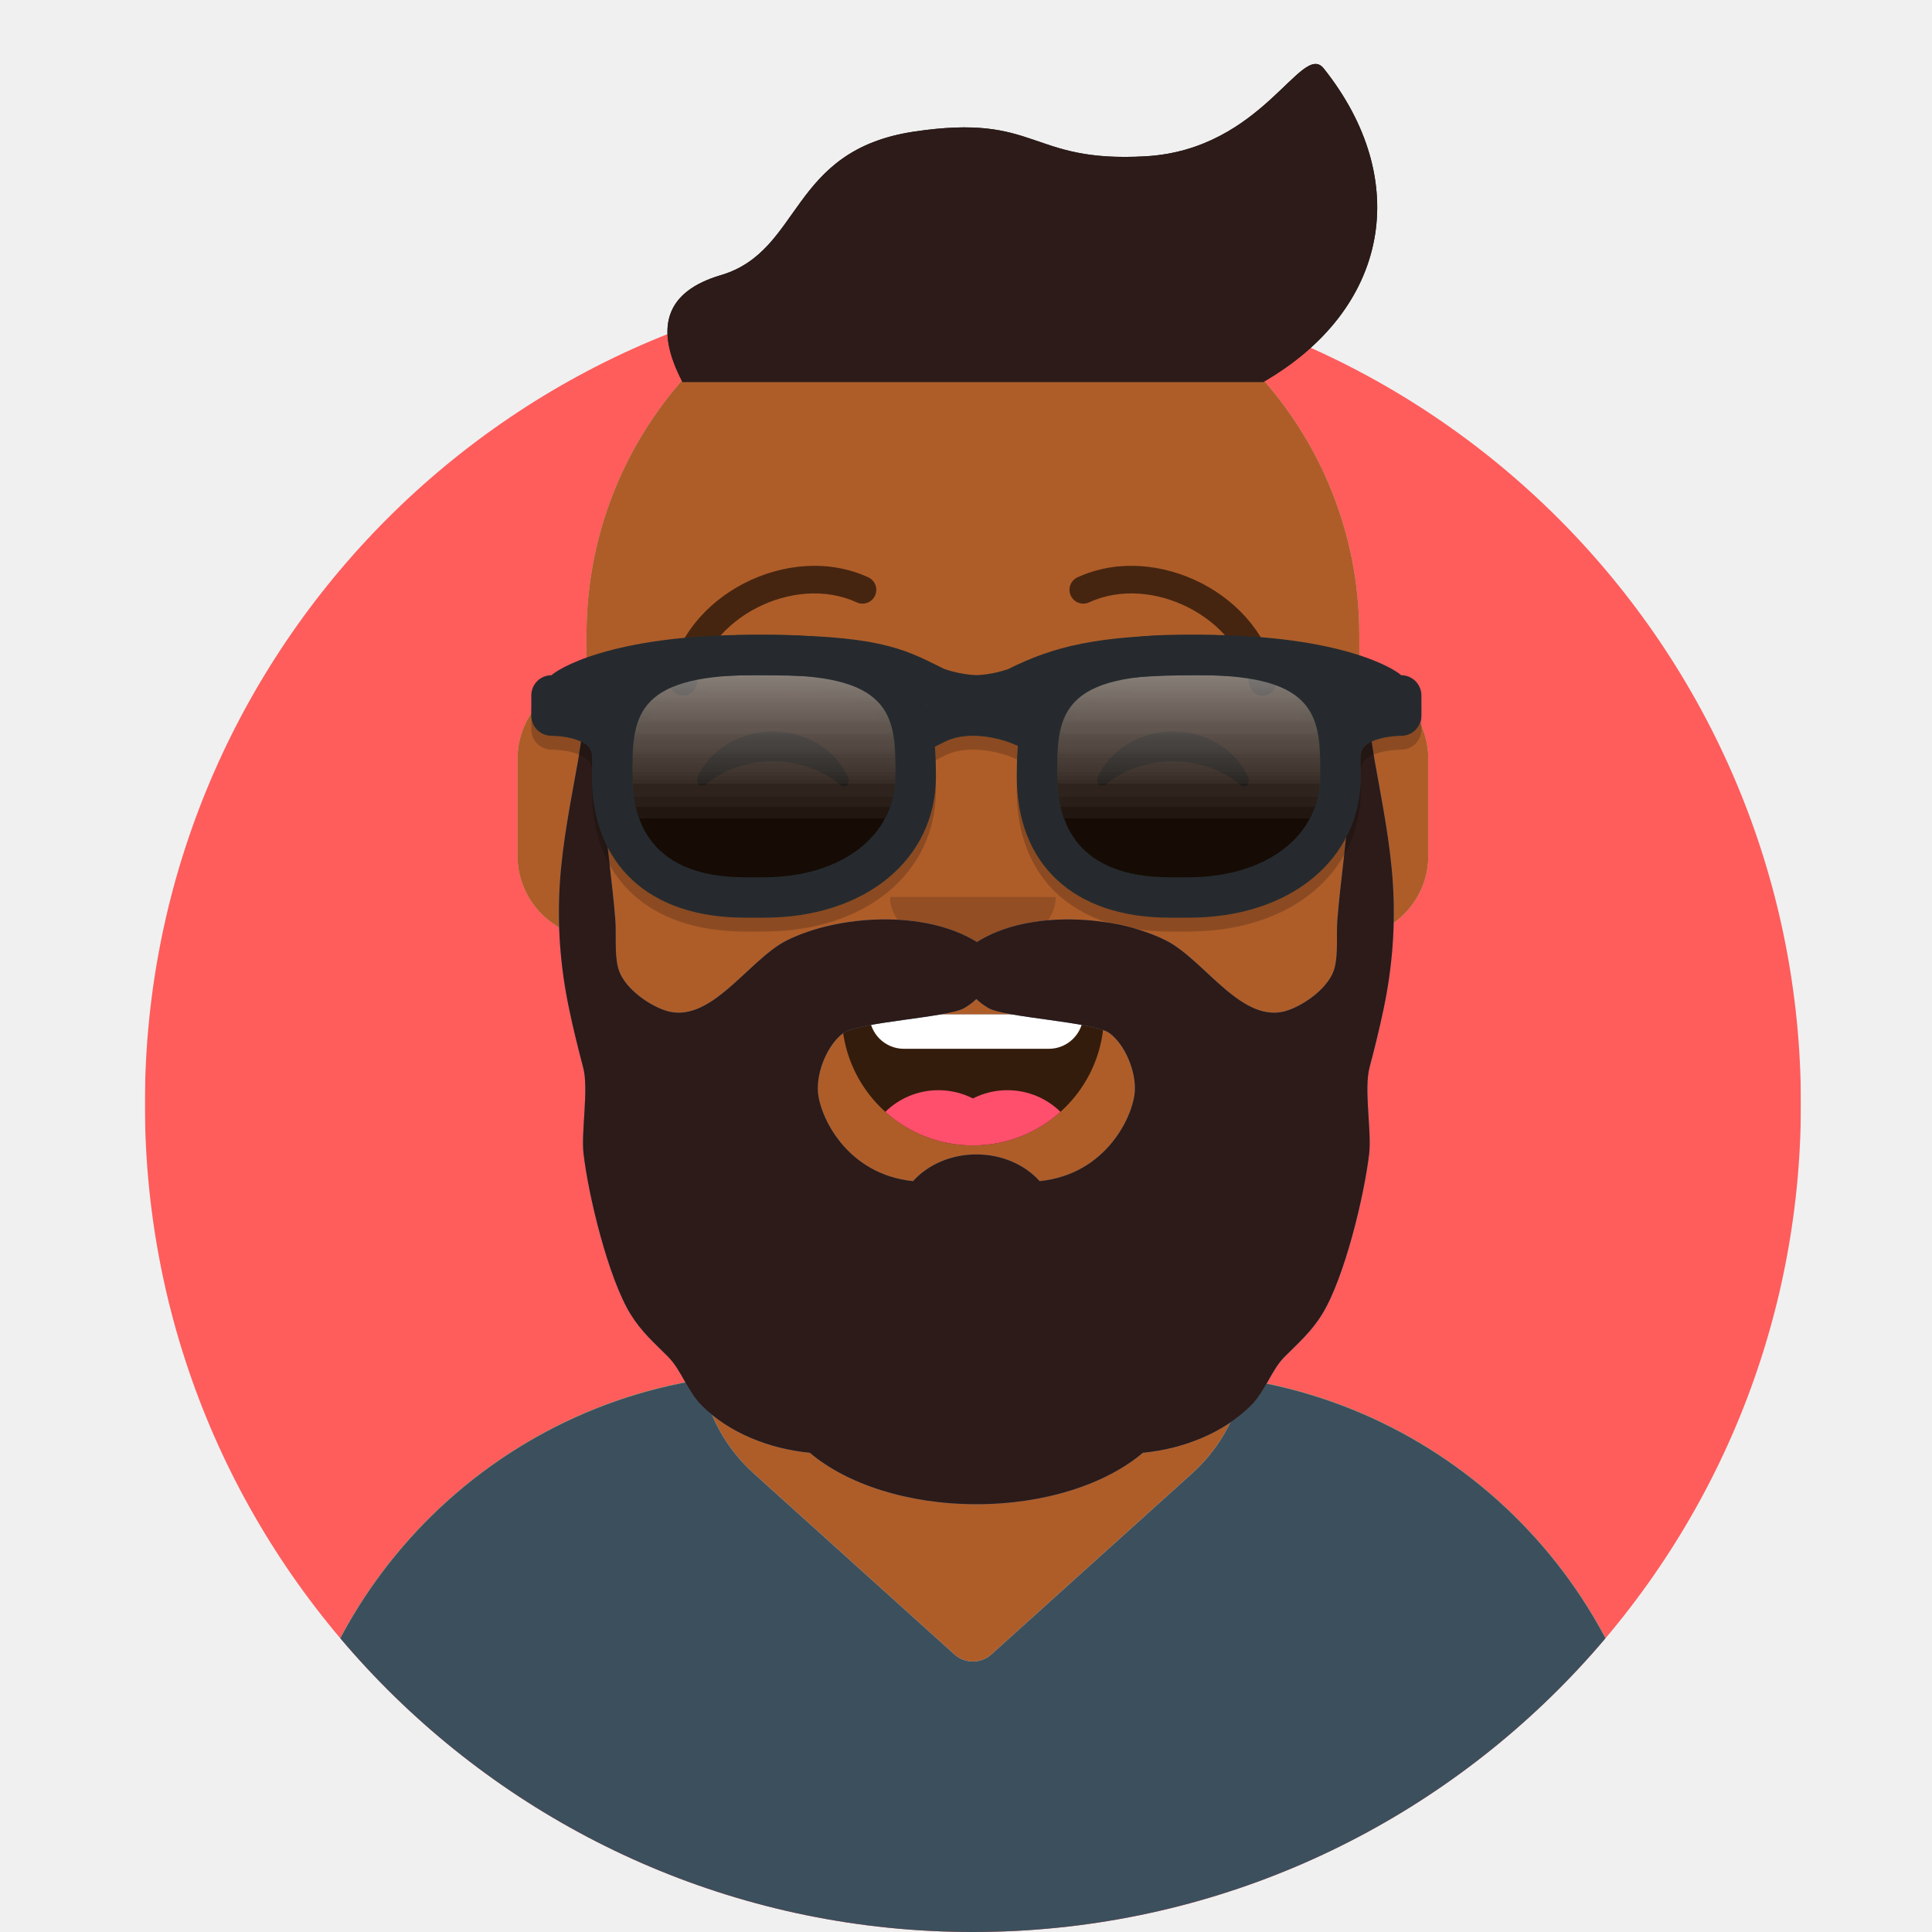
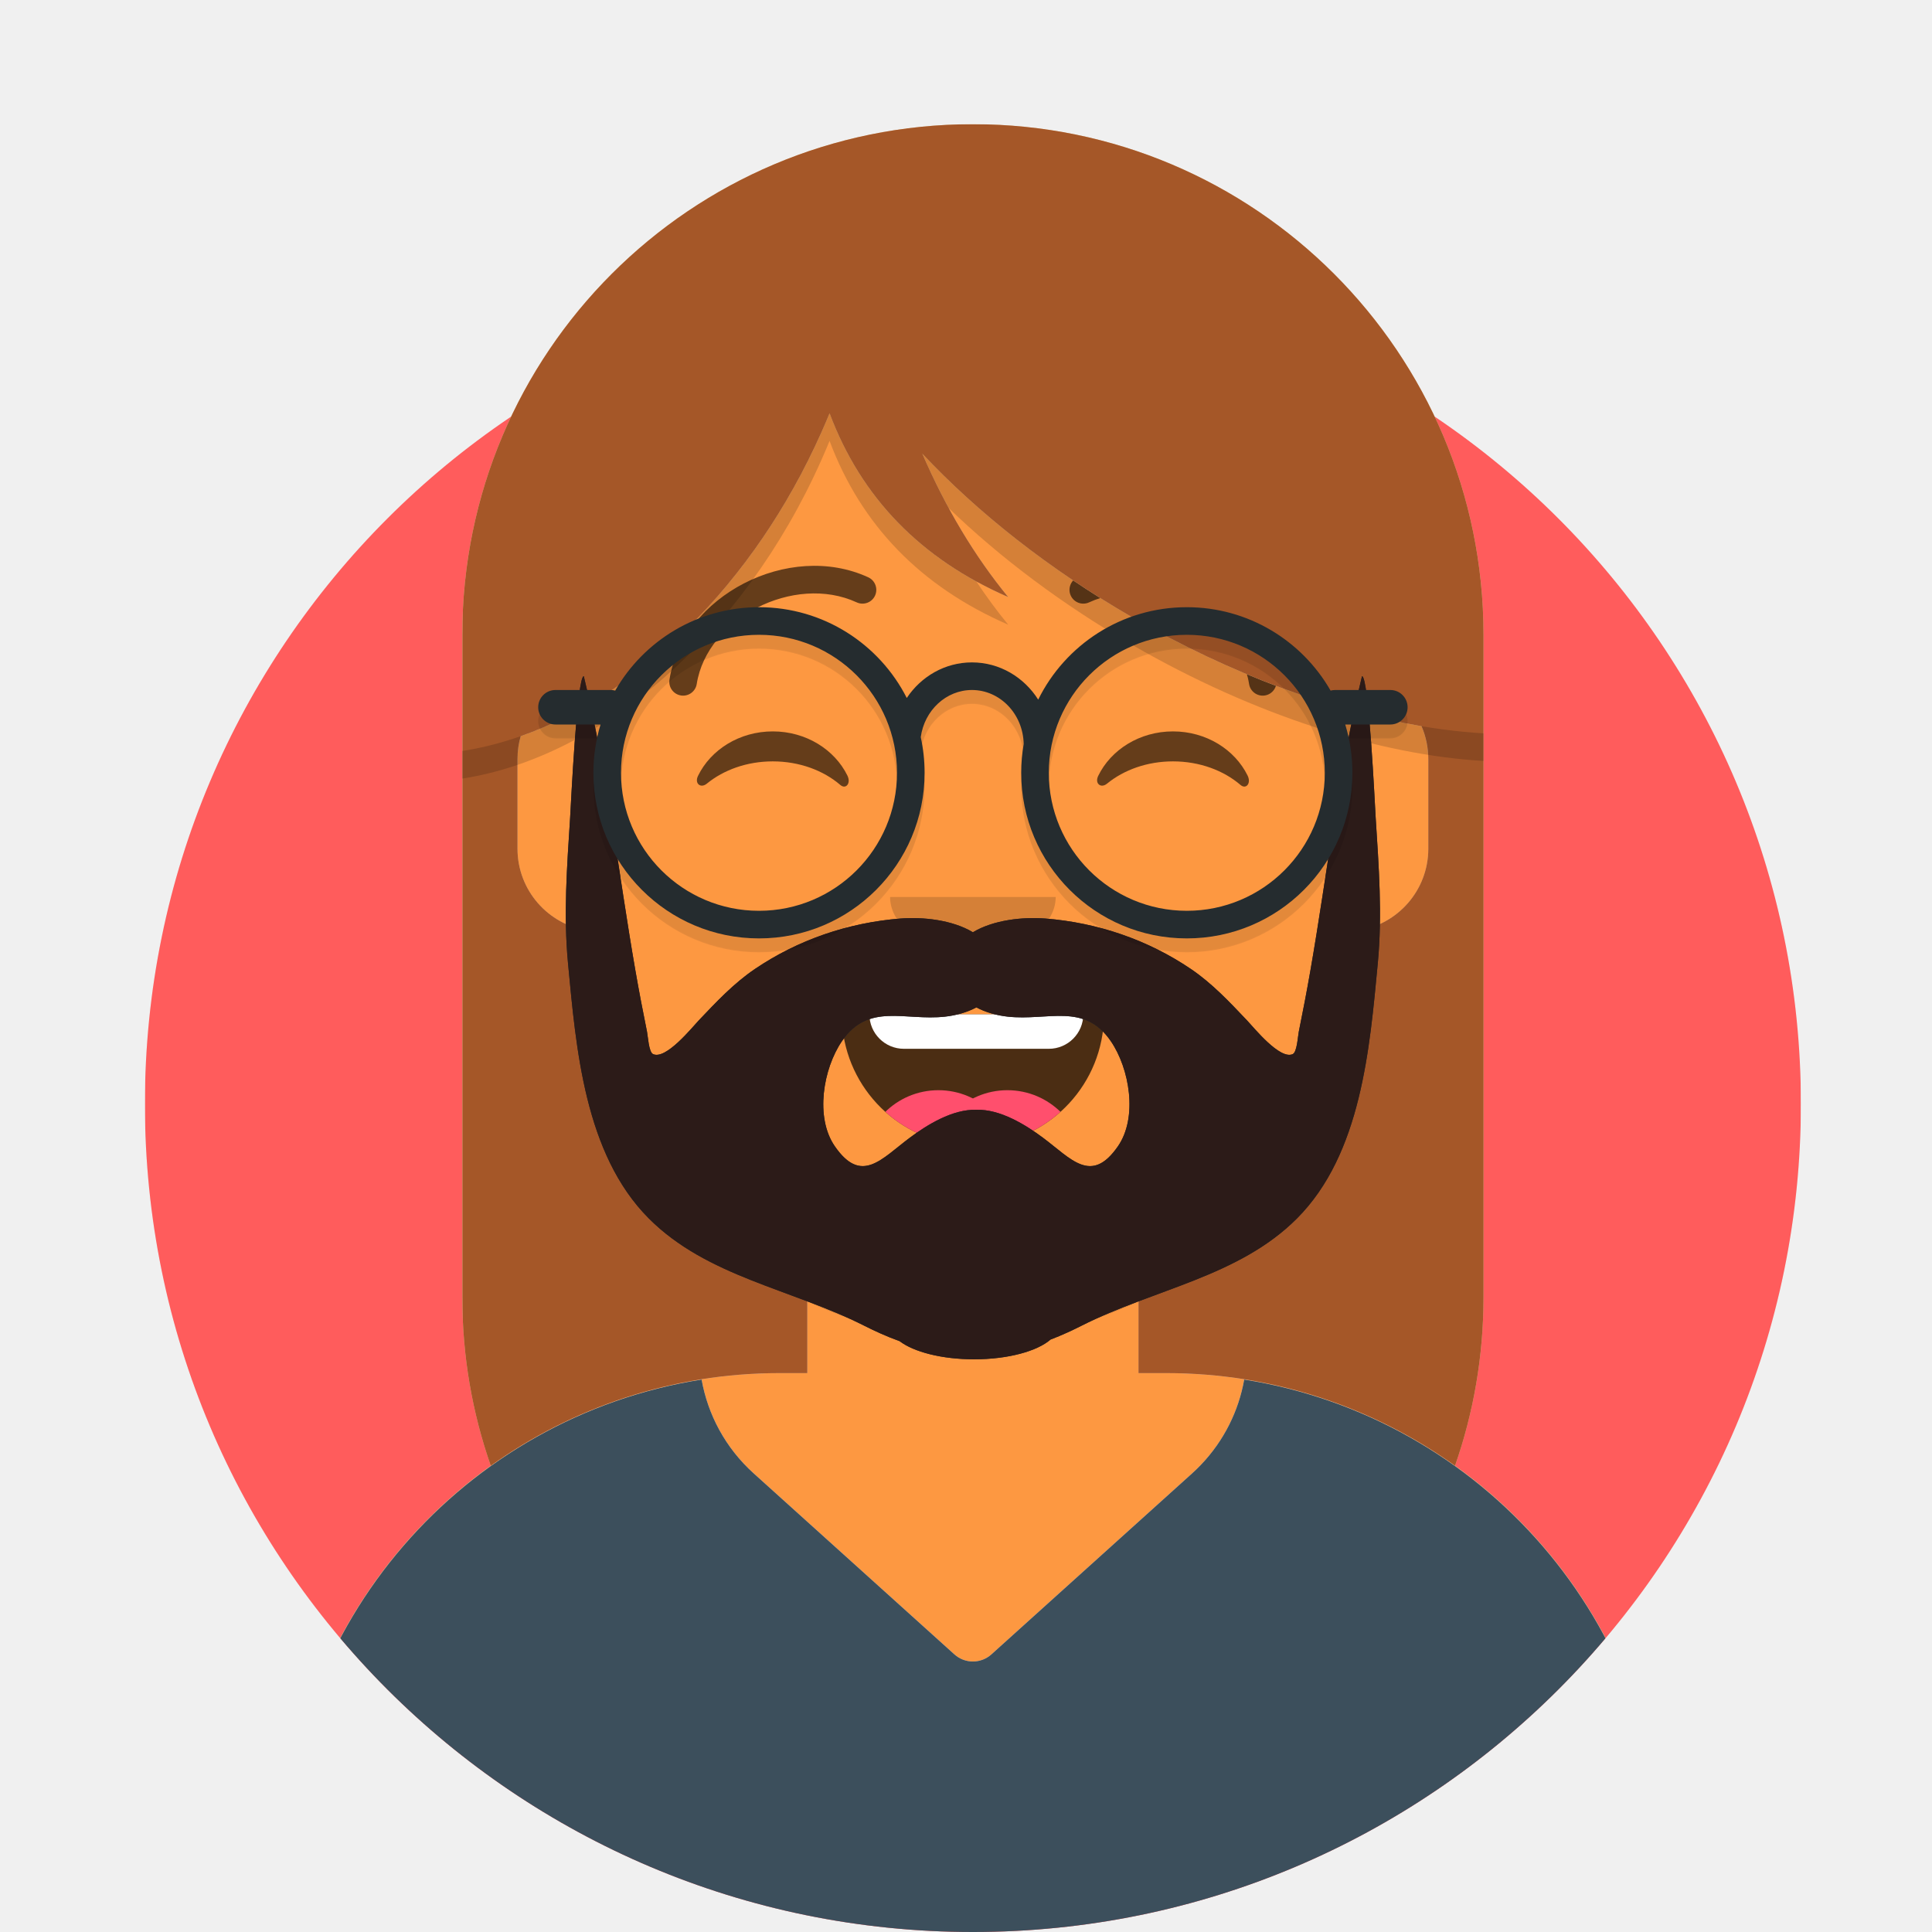
<svg xmlns="http://www.w3.org/2000/svg" xmlns:xlink="http://www.w3.org/1999/xlink" width="280px" height="280px" viewBox="-6 0 274 280" version="1.1">
-   <g id="x45" stroke="none" stroke-width="1" fill="none" fill-rule="evenodd">
+   <g id="x41" stroke="none" stroke-width="1" fill="none" fill-rule="evenodd">
    <defs>
-       <circle id="x26" cx="120" cy="120" r="120" />
-       <path id="x30" d="M12,160 C12,226.274 65.726,280 132,280 C198.274,280 252,226.274 252,160 L264,160 L264,-1.42108547e-14 L-3.19744231e-14,-1.42108547e-14 L-3.19744231e-14,160 L12,160 Z" />
+       <circle id="x24" cx="120" cy="120" r="120" />
+       <path id="x19" d="M12,160 C12,226.274 65.726,280 132,280 C198.274,280 252,226.274 252,160 L264,160 L264,-1.42108547e-14 L-3.19744231e-14,-1.42108547e-14 L-3.19744231e-14,160 L12,160 Z" />
      <path id="x22" d="M124,144.611 L124,163 L128,163 L128,163 C167.765,163 200,195.235 200,235 L200,244 L0,244 L0,235 C-4.86974701e-15,195.235 32.235,163 72,163 L72,163 L76,163 L76,144.611 C58.763,136.422 46.372,119.687 44.305,99.881 C38.48,99.058 34,94.052 34,88 L34,74 C34,68.054 38.325,63.118 44,62.166 L44,56 L44,56 C44,25.072 69.072,5.68137151e-15 100,0 L100,0 L100,0 C130.928,-5.68137151e-15 156,25.072 156,56 L156,62.166 C161.675,63.118 166,68.054 166,74 L166,88 C166,94.052 161.52,99.058 155.695,99.881 C153.628,119.687 141.237,136.422 124,144.611 Z" />
    </defs>
-     <g id="x43" transform="translate(-825,-1100)">
+     <g id="x39" transform="translate(-825,-1100)">
      <g transform="translate(825,1100)">
-         <g id="x39" stroke-width="1" fill-rule="evenodd" transform="translate(12,40)">
-           <mask id="x27" fill="#FFFFFF">
-             <use xlink:href="#x26" />
+         <g id="x35" stroke-width="1" fill-rule="evenodd" transform="translate(12,40)">
+           <mask id="x17" fill="#FFFFFF">
+             <use xlink:href="#x24" />
          </mask>
-           <use id="x38" fill="#E6E6E6" xlink:href="#x26" />
-           <g id="x41" mask="url('#x27')" fill="#FF5C5C">
-             <rect id="x42" x="0" y="0" width="240" height="240" />
+           <use id="x34" fill="#E6E6E6" xlink:href="#x24" />
+           <g id="x37" mask="url('#x17')" fill="#FF5C5C">
+             <rect id="x38" x="0" y="0" width="240" height="240" />
          </g>
        </g>
-         <mask id="x21" fill="#FFFFFF">
-           <use xlink:href="#x30" />
+         <mask id="x25" fill="#FFFFFF">
+           <use xlink:href="#x19" />
        </mask>
-         <g id="x44" stroke-width="1" fill-rule="evenodd" mask="url('#x21')">
-           <g id="x40" transform="translate(32,36)">
-             <mask id="x20" fill="#FFFFFF">
+         <g id="x40" stroke-width="1" fill-rule="evenodd" mask="url('#x25')">
+           <g id="x36" transform="translate(32,36)">
+             <mask id="x16" fill="#FFFFFF">
              <use xlink:href="#x22" />
            </mask>
            <use fill="#D0C6AC" xlink:href="#x22" />
-             <g id="py-avataaars-skin-dark_brown" mask="url('#x20')" fill="#AE5D29">
-               <g transform="translate(0,0)" id="x17">
+             <g id="x12" mask="url('#x16')" fill="#FD9841">
+               <g transform="translate(0,0)" id="x13">
                <rect x="0" y="0" width="264" height="280" />
              </g>
            </g>
-             <path id="x37" d="M156,79 L156,102 C156,132.928 130.928,158 100,158 C69.072,158 44,132.928 44,102 L44,79 L44,94 C44,124.928 69.072,150 100,150 C130.928,150 156,124.928 156,94 L156,79 Z" fill-opacity="0.1" fill="#000000" mask="url('#x20')" />
+             <path id="x33" d="M156,79 L156,102 C156,132.928 130.928,158 100,158 C69.072,158 44,132.928 44,102 L44,79 L44,94 C44,124.928 69.072,150 100,150 C130.928,150 156,124.928 156,94 L156,79 Z" fill-opacity="0.1" fill="#000000" mask="url('#x16')" />
          </g>
-           <g id="x64" transform="translate(0,170)">
+           <g id="x58" transform="translate(0,170)">
            <defs>
-               <path id="x25" d="M171.32,29.936 C205.706,35.367 232,65.139 232,101.052 L232,110 L32,110 L32,101.052 C32,65.138 58.294,35.366 92.682,29.936 C93.584,35.005 96.116,39.824 100.236,43.539 L100.236,43.539 L129.321,69.768 C130.843,71.14 133.157,71.14 134.679,69.768 L134.679,69.768 L163.764,43.539 C164.189,43.155 164.601,42.756 164.998,42.343 C168.414,38.787 170.517,34.452 171.32,29.936 Z" />
+               <path id="x27" d="M171.32,29.936 C205.706,35.367 232,65.139 232,101.052 L232,110 L32,110 L32,101.052 C32,65.138 58.294,35.366 92.682,29.936 C93.584,35.005 96.116,39.824 100.236,43.539 L100.236,43.539 L129.321,69.768 C130.843,71.14 133.157,71.14 134.679,69.768 L134.679,69.768 L163.764,43.539 C164.189,43.155 164.601,42.756 164.998,42.343 C168.414,38.787 170.517,34.452 171.32,29.936 Z" />
            </defs>
-             <mask id="x33" fill="#FFFFFF">
-               <use xlink:href="#x25" />
+             <mask id="x30" fill="#FFFFFF">
+               <use xlink:href="#x27" />
            </mask>
-             <use id="x63" fill="#E6E6E6" fill-rule="evenodd" xlink:href="#x25" />
-             <g id="x65" mask="url('#x33')" fill-rule="evenodd" fill="#3C4F5C">
-               <rect id="x66" x="0" y="0" width="264" height="110" />
+             <use id="x57" fill="#E6E6E6" fill-rule="evenodd" xlink:href="#x27" />
+             <g id="x59" mask="url('#x30')" fill-rule="evenodd" fill="#3C4F5C">
+               <rect id="x60" x="0" y="0" width="264" height="110" />
            </g>
          </g>
-           <g id="x62" transform="translate(76,82)" fill="#000000">
-             <g id="x54" transform="translate(2,52)">
+           <g id="x56" transform="translate(76,82)" fill="#000000">
+             <g id="x48" transform="translate(2,52)">
              <defs>
-                 <path id="x31" d="M35.118,15.128 C36.176,24.62 44.226,32 54,32 C63.804,32 71.874,24.574 72.892,15.04 C72.974,14.273 72.117,13 71.043,13 C56.149,13 44.738,13 37.087,13 C36.007,13 35.012,14.178 35.118,15.128 Z" />
-                 <rect id="x19" x="39" y="2" width="31" height="16" rx="5" />
+                 <path id="x15" d="M35.118,15.128 C36.176,24.62 44.226,32 54,32 C63.804,32 71.874,24.574 72.892,15.04 C72.974,14.273 72.117,13 71.043,13 C56.149,13 44.738,13 37.087,13 C36.007,13 35.012,14.178 35.118,15.128 Z" />
+                 <rect id="x26" x="39" y="2" width="31" height="16" rx="5" />
              </defs>
-               <mask id="x32" fill="#FFFFFF">
-                 <use xlink:href="#x31" />
+               <mask id="x28" fill="#FFFFFF">
+                 <use xlink:href="#x15" />
              </mask>
-               <use id="x53" fill-opacity="0.7" fill="#000000" fill-rule="evenodd" xlink:href="#x31" />
-               <use id="x52" stroke-width="1" fill-rule="evenodd" mask="url('#x32')" fill="#FFFFFF" xlink:href="#x19" />
-               <g id="x51" stroke-width="1" fill-rule="evenodd" mask="url('#x32')" fill="#FF4F6D">
+               <use id="x47" fill-opacity="0.7" fill="#000000" fill-rule="evenodd" xlink:href="#x15" />
+               <use id="x46" stroke-width="1" fill-rule="evenodd" mask="url('#x28')" fill="#FFFFFF" xlink:href="#x26" />
+               <g id="x45" stroke-width="1" fill-rule="evenodd" mask="url('#x28')" fill="#FF4F6D">
                <g transform="translate(38,24)">
                  <circle cx="11" cy="11" r="11" />
                  <circle cx="21" cy="11" r="11" />
                </g>
              </g>
            </g>
-             <g id="x50" transform="translate(28,40)" fill-opacity="0.16">
-               <path id="x49" d="M16,8 C16,12.418 21.373,16 28,16 L28,16 C34.627,16 40,12.418 40,8" />
+             <g id="x44" transform="translate(28,40)" fill-opacity="0.16">
+               <path id="x43" d="M16,8 C16,12.418 21.373,16 28,16 L28,16 C34.627,16 40,12.418 40,8" />
            </g>
-             <g id="x57" transform="translate(0,8)" fill-opacity="0.6">
-               <path id="x56" d="M16.16,22.447 C18.007,18.649 22.164,16 26.998,16 C31.814,16 35.959,18.63 37.815,22.407 C38.367,23.529 37.582,24.447 36.791,23.767 C34.34,21.66 30.859,20.344 26.998,20.344 C23.257,20.344 19.874,21.579 17.438,23.572 C16.547,24.3 15.62,23.558 16.16,22.447 Z" />
-               <path id="x55" d="M74.16,22.447 C76.007,18.649 80.164,16 84.998,16 C89.814,16 93.959,18.63 95.815,22.407 C96.367,23.529 95.582,24.447 94.791,23.767 C92.34,21.66 88.859,20.344 84.998,20.344 C81.257,20.344 77.874,21.579 75.438,23.572 C74.547,24.3 73.62,23.558 74.16,22.447 Z" />
+             <g id="x51" transform="translate(0,8)" fill-opacity="0.6">
+               <path id="x50" d="M16.16,22.447 C18.007,18.649 22.164,16 26.998,16 C31.814,16 35.959,18.63 37.815,22.407 C38.367,23.529 37.582,24.447 36.791,23.767 C34.34,21.66 30.859,20.344 26.998,20.344 C23.257,20.344 19.874,21.579 17.438,23.572 C16.547,24.3 15.62,23.558 16.16,22.447 Z" />
+               <path id="x49" d="M74.16,22.447 C76.007,18.649 80.164,16 84.998,16 C89.814,16 93.959,18.63 95.815,22.407 C96.367,23.529 95.582,24.447 94.791,23.767 C92.34,21.66 88.859,20.344 84.998,20.344 C81.257,20.344 77.874,21.579 75.438,23.572 C74.547,24.3 73.62,23.558 74.16,22.447 Z" />
            </g>
-             <g id="x61" fill-opacity="0.6">
-               <g id="x60" transform="translate(12,0)">
-                 <path id="x59" d="M3.976,17.128 C5.471,7.605 18.059,1.109 27.164,5.301 C28.167,5.763 29.355,5.324 29.817,4.321 C30.279,3.318 29.84,2.13 28.836,1.668 C17.349,-3.622 1.936,4.332 0.024,16.507 C-0.147,17.599 0.599,18.622 1.69,18.794 C2.781,18.965 3.804,18.219 3.976,17.128 Z" fill-rule="nonzero" />
-                 <path id="x58" d="M61.976,17.128 C63.471,7.605 76.059,1.109 85.164,5.301 C86.167,5.763 87.355,5.324 87.817,4.321 C88.279,3.318 87.84,2.13 86.836,1.668 C75.349,-3.622 59.936,4.332 58.024,16.507 C57.853,17.599 58.599,18.622 59.69,18.794 C60.781,18.965 61.804,18.219 61.976,17.128 Z" fill-rule="nonzero" transform="translate(73.0001, 9.410436) scale(-1, 1) translate(-73.0001, -9.410436)" />
+             <g id="x55" fill-opacity="0.6">
+               <g id="x54" transform="translate(12,0)">
+                 <path id="x53" d="M3.976,17.128 C5.471,7.605 18.059,1.109 27.164,5.301 C28.167,5.763 29.355,5.324 29.817,4.321 C30.279,3.318 29.84,2.13 28.836,1.668 C17.349,-3.622 1.936,4.332 0.024,16.507 C-0.147,17.599 0.599,18.622 1.69,18.794 C2.781,18.965 3.804,18.219 3.976,17.128 Z" fill-rule="nonzero" />
+                 <path id="x52" d="M61.976,17.128 C63.471,7.605 76.059,1.109 85.164,5.301 C86.167,5.763 87.355,5.324 87.817,4.321 C88.279,3.318 87.84,2.13 86.836,1.668 C75.349,-3.622 59.936,4.332 58.024,16.507 C57.853,17.599 58.599,18.622 59.69,18.794 C60.781,18.965 61.804,18.219 61.976,17.128 Z" fill-rule="nonzero" transform="translate(73.0001, 9.410436) scale(-1, 1) translate(-73.0001, -9.410436)" />
              </g>
            </g>
          </g>
          <g id="x0" stroke-width="1" fill-rule="evenodd">
            <defs>
-               <rect id="x18" x="0" y="0" width="264" height="280" />
-               <path id="x28" d="M90.91,55.361 L175.086,55.361 C193.333,44.834 196.759,26.151 183.85,9.926 C180.636,5.887 175.086,21.676 158.029,22.65 C140.971,23.625 142.609,16.35 124.458,19.074 C106.306,21.798 108.312,36.378 96.467,39.877 C88.571,42.209 86.719,47.371 90.91,55.361 Z" />
-               <filter id="x47" x="-0.8%" y="-2.0%" width="101.5%" height="108.0%" filterUnits="objectBoundingBox">
-                 <feOffset dx="0" dy="2" in="SourceAlpha" result="shadowOffsetOuter1" />
-                 <feColorMatrix values="0 0 0 0 0 0 0 0 0 0 0 0 0 0 0 0 0 0 0.16 0" type="matrix" in="shadowOffsetOuter1" result="shadowMatrixOuter1" />
-                 <feMerge>
-                   <feMergeNode in="shadowMatrixOuter1" />
-                   <feMergeNode in="SourceGraphic" />
-                 </feMerge>
-               </filter>
+               <rect id="x23" x="0" y="0" width="264" height="280" />
+               <path id="x20" d="M8.461,88.694 C8.161,89.744 8,90.853 8,92 L8,105 C8,111.019 12.431,116.002 18.209,116.867 C19.952,137.115 32.469,154.283 50,162.611 L50,181 L46,181 L46,181 C30.381,181 15.924,185.973 4.125,194.423 C1.453,186.777 1.52589027e-14,178.558 1.42108547e-14,170 L0,74 L0,74 C-5.00501776e-15,33.131 33.131,7.50752664e-15 74,0 L74,0 L74,0 C114.869,-7.50752664e-15 148,33.131 148,74 L148,170 C148,178.558 146.547,186.777 143.875,194.423 C132.076,185.973 117.619,181 102,181 L102,181 L98,181 L98,162.611 C115.531,154.283 128.048,137.115 129.791,116.867 C135.569,116.002 140,111.019 140,105 L140,92 C140,90.311 139.651,88.703 139.021,87.245 C126.065,85.057 111.479,79.769 97.149,71.495 C85.017,64.491 74.646,56.258 66.67,47.752 C70.096,55.66 74.246,62.588 79.118,68.535 C66.443,63.012 57.813,54.132 53.227,41.896 C52.849,42.818 52.456,43.739 52.046,44.658 C42.207,66.758 25.591,82.682 8.461,88.694 Z" />
+               <path id="x14" d="M65.18,77.737 C67.363,76.105 80.407,75.479 82.758,74.089 C83.492,73.655 84.061,73.216 84.5,72.78 C84.939,73.216 85.509,73.655 86.242,74.089 C88.593,75.479 101.637,76.105 103.82,77.737 C106.03,79.391 107.644,83.185 107.467,86.151 C107.255,89.71 103.361,98.203 93.672,99.181 C91.558,96.828 88.237,95.31 84.5,95.31 C80.763,95.31 77.442,96.828 75.328,99.181 C65.639,98.203 61.745,89.71 61.533,86.151 C61.357,83.185 62.97,79.391 65.18,77.737 M103.142,94.906 C103.143,94.906 103.145,94.905 103.146,94.905 C103.144,94.905 103.143,94.906 103.142,94.906 M65.845,94.901 C65.849,94.903 65.857,94.906 65.862,94.908 C65.857,94.906 65.851,94.903 65.845,94.901 M144.863,55.985 C144.474,50.03 143.278,44.152 142.234,38.286 C141.953,36.707 140.424,26 139.735,26 C139.502,35.109 138.702,44.08 137.67,53.139 C137.361,55.848 137.038,58.556 136.825,61.274 C136.654,63.47 136.96,66.122 136.428,68.246 C135.749,70.952 132.348,73.478 129.703,74.411 C123.103,76.737 117.598,67.108 111.961,64.291 C104.643,60.635 92.064,59.764 84.582,64.53 C76.936,59.764 64.357,60.635 57.039,64.291 C51.402,67.108 45.897,76.737 39.297,74.411 C36.652,73.478 33.25,70.952 32.572,68.246 C32.04,66.122 32.346,63.47 32.175,61.274 C31.962,58.556 31.639,55.848 31.33,53.139 C30.298,44.08 29.497,35.109 29.265,26 C28.576,26 27.047,36.707 26.766,38.286 C25.722,44.152 24.526,50.03 24.138,55.985 C23.739,62.105 24.215,68.167 25.47,74.163 C26.069,77.028 26.769,79.876 27.519,82.704 C28.353,85.847 27.199,91.966 27.572,95.192 C28.279,101.296 31.154,113.2 34.383,118.451 C35.944,120.989 37.773,122.574 39.816,124.619 C41.783,126.588 42.604,129.64 44.726,131.737 C48.682,135.645 54.446,137.971 60.366,138.543 C65.677,143.05 74.506,146 84.5,146 C94.495,146 103.323,143.05 108.635,138.543 C114.554,137.971 120.318,135.645 124.274,131.737 C126.396,129.64 127.217,126.588 129.184,124.619 C131.226,122.574 133.056,120.989 134.617,118.451 C137.846,113.2 140.721,101.296 141.428,95.192 C141.801,91.966 140.647,85.847 141.481,82.704 C142.232,79.876 142.931,77.028 143.531,74.163 C144.785,68.167 145.261,62.105 144.863,55.985 Z" />
            </defs>
-             <mask id="x34" fill="#FFFFFF">
-               <use xlink:href="#x18" />
+             <mask id="x29" fill="#FFFFFF">
+               <use xlink:href="#x23" />
            </mask>
-             <g id="x1" />
-             <g id="x3" mask="url('#x34')">
+             <g id="x2" />
+             <g id="x4" mask="url('#x29')">
              <g transform="translate(-1,0)">
-                 <g id="x8" transform="translate(49,72)">
+                 <g id="x3" stroke-width="1" fill="none" fill-rule="evenodd" transform="translate(59,18)">
+                   <mask id="x32" fill="#FFFFFF">
+                     <use xlink:href="#x20" />
+                   </mask>
+                   <use fill="#ECC797" xlink:href="#x20" />
+                   <g id="x5" mask="url('#x32')" fill="#A55728">
+                     <g transform="translate(0,0) " id="x6">
+                       <rect x="0" y="0" width="264" height="280" />
+                     </g>
+                   </g>
+                 </g>
+                 <path id="x1" d="M59,102.419 L59,108.838 C78.945,105.75 99.59,88.39 111.046,62.658 C111.456,61.739 111.849,60.818 112.227,59.896 C116.232,70.582 123.321,78.708 133.496,84.274 C134.956,86.47 136.497,88.557 138.118,90.535 C125.443,85.012 116.813,76.132 112.227,63.896 C111.849,64.818 111.456,65.739 111.046,66.658 C99.59,92.39 78.945,109.75 59,112.838 L59,102.419 Z M207,101.14 L207,110.281 C192.047,109.413 173.901,103.745 156.149,93.495 C145.876,87.564 136.866,80.752 129.503,73.64 C128.138,71.129 126.86,68.5 125.67,65.752 C133.646,74.258 144.017,82.491 156.149,89.495 C173.901,99.745 192.047,105.413 207,106.281 L207,101.14 Z" fill-opacity="0.16" fill="#000000" fill-rule="evenodd" />
+                 <g id="x9" transform="translate(49,72)">
                  <defs>
-                     <path id="x24" d="M65.18,77.737 C67.363,76.105 80.407,75.479 82.758,74.089 C83.492,73.655 84.061,73.216 84.5,72.78 C84.939,73.216 85.509,73.655 86.242,74.089 C88.593,75.479 101.637,76.105 103.82,77.737 C106.03,79.391 107.644,83.185 107.467,86.151 C107.255,89.71 103.361,98.203 93.672,99.181 C91.558,96.828 88.237,95.31 84.5,95.31 C80.763,95.31 77.442,96.828 75.328,99.181 C65.639,98.203 61.745,89.71 61.533,86.151 C61.357,83.185 62.97,79.391 65.18,77.737 M103.142,94.906 C103.143,94.906 103.145,94.905 103.146,94.905 C103.144,94.905 103.143,94.906 103.142,94.906 M65.845,94.901 C65.849,94.903 65.857,94.906 65.862,94.908 C65.857,94.906 65.851,94.903 65.845,94.901 M144.863,55.985 C144.474,50.03 143.278,44.152 142.234,38.286 C141.953,36.707 140.424,26 139.735,26 C139.502,35.109 138.702,44.08 137.67,53.139 C137.361,55.848 137.038,58.556 136.825,61.274 C136.654,63.47 136.96,66.122 136.428,68.246 C135.749,70.952 132.348,73.478 129.703,74.411 C123.103,76.737 117.598,67.108 111.961,64.291 C104.643,60.635 92.064,59.764 84.582,64.53 C76.936,59.764 64.357,60.635 57.039,64.291 C51.402,67.108 45.897,76.737 39.297,74.411 C36.652,73.478 33.25,70.952 32.572,68.246 C32.04,66.122 32.346,63.47 32.175,61.274 C31.962,58.556 31.639,55.848 31.33,53.139 C30.298,44.08 29.497,35.109 29.265,26 C28.576,26 27.047,36.707 26.766,38.286 C25.722,44.152 24.526,50.03 24.138,55.985 C23.739,62.105 24.215,68.167 25.47,74.163 C26.069,77.028 26.769,79.876 27.519,82.704 C28.353,85.847 27.199,91.966 27.572,95.192 C28.279,101.296 31.154,113.2 34.383,118.451 C35.944,120.989 37.773,122.574 39.816,124.619 C41.783,126.588 42.604,129.64 44.726,131.737 C48.682,135.645 54.446,137.971 60.366,138.543 C65.677,143.05 74.506,146 84.5,146 C94.495,146 103.323,143.05 108.635,138.543 C114.554,137.971 120.318,135.645 124.274,131.737 C126.396,129.64 127.217,126.588 129.184,124.619 C131.226,122.574 133.056,120.989 134.617,118.451 C137.846,113.2 140.721,101.296 141.428,95.192 C141.801,91.966 140.647,85.847 141.481,82.704 C142.232,79.876 142.931,77.028 143.531,74.163 C144.785,68.167 145.261,62.105 144.863,55.985 Z" />
+                     <path id="x21" d="M105.018,94.13 C101.15,99.721 98.258,95.947 94.137,92.876 C91.657,91.027 87.961,88.728 84.504,88.841 C81.048,88.728 77.352,91.027 74.871,92.876 C70.751,95.947 67.858,99.721 63.991,94.13 C61.088,89.932 62.303,82.874 65.015,78.903 C68.874,73.251 74.109,75.985 79.962,75.34 C81.554,75.165 83.153,74.723 84.504,74 C85.856,74.723 87.455,75.165 89.046,75.34 C94.9,75.985 100.135,73.251 103.994,78.903 C106.706,82.874 107.92,89.932 105.018,94.13 M140.391,26 C136.967,40.075 135.393,54.434 132.91,68.671 C132.393,71.639 131.826,74.596 131.225,77.55 C131.098,78.17 130.974,80.473 130.363,80.764 C128.512,81.648 124.739,76.947 123.73,75.885 C121.197,73.219 118.685,70.529 115.599,68.437 C109.365,64.21 102.065,61.711 94.47,61.118 C91.292,60.869 86.995,61.303 84,63.11 C81.005,61.303 76.708,60.869 73.53,61.118 C65.934,61.711 58.635,64.21 52.4,68.437 C49.315,70.529 46.803,73.219 44.269,75.885 C43.261,76.947 39.488,81.648 37.637,80.764 C37.026,80.473 36.902,78.17 36.775,77.55 C36.174,74.596 35.607,71.639 35.09,68.671 C32.607,54.434 31.034,40.075 27.609,26 C26.613,26 25.739,44.748 25.627,46.495 C25.175,53.589 24.646,60.525 25.322,67.626 C26.486,79.875 27.699,95.234 37.033,104.588 C45.466,113.039 57.71,114.806 68.271,120.141 C69.631,120.828 71.435,121.676 73.38,122.371 C75.429,123.934 79.493,125 84.174,125 C89.085,125 93.316,123.827 95.254,122.138 C96.955,121.493 98.518,120.753 99.729,120.141 C110.289,114.805 122.534,113.039 130.967,104.588 C140.301,95.234 141.514,79.875 142.679,67.626 C143.353,60.525 142.825,53.589 142.373,46.495 C142.261,44.748 141.387,26 140.391,26 Z" />
                  </defs>
-                   <mask id="x36" fill="#FFFFFF">
-                     <use xlink:href="#x24" />
+                   <mask id="x31" fill="#FFFFFF">
+                     <use xlink:href="#x21" />
                  </mask>
-                   <use id="x7" fill="#5E7AA9" fill-rule="evenodd" xlink:href="#x24" />
-                   <g id="x67" mask="url('#x36')" fill="#2C1B18">
-                     <g transform="translate(-32,0)" id="x6">
+                   <use id="x8" fill="#252E32" fill-rule="evenodd" xlink:href="#x21" />
+                   <g id="x61" mask="url('#x31')" fill="#2C1B18">
+                     <g transform="translate(-32,0)" id="x7">
                      <rect x="0" y="0" width="264" height="244" />
                    </g>
                  </g>
                </g>
-                 <mask id="x35" fill="#FFFFFF">
-                   <use xlink:href="#x28" />
-                 </mask>
-                 <use id="x2" stroke="none" fill="#252E32" fill-rule="evenodd" xlink:href="#x28" />
-                 <g id="x4" mask="url('#x35')" fill="#2C1B18">
-                   <g transform="translate(0,0) " id="x5">
-                     <rect x="0" y="0" width="264" height="280" />
-                   </g>
-                 </g>
-                 <g id="x16" fill="none" transform="translate(62,85)" stroke-width="1">
+                 <g id="x11" fill="none" transform="translate(62,85)">
                  <defs>
-                     <filter id="x48" x="-0.8%" y="-2.4%" width="101.6%" height="109.8%" filterUnits="objectBoundingBox">
-                       <feOffset dx="0" dy="2" in="SourceAlpha" result="shadowOffsetOuter1" />
-                       <feColorMatrix values="0 0 0 0 0 0 0 0 0 0 0 0 0 0 0 0 0 0 0.2 0" type="matrix" in="shadowOffsetOuter1" result="shadowMatrixOuter1" />
-                       <feMerge>
-                         <feMergeNode in="shadowMatrixOuter1" />
-                         <feMergeNode in="SourceGraphic" />
-                       </feMerge>
+                     <path id="x18" d="M80.465,16.394 C84.38,8.459 92.553,3 102,3 C110.92,3 118.703,7.866 122.84,15.088 C123.05,15.031 123.272,15 123.5,15 L131.5,15 C132.881,15 134,16.119 134,17.5 C134,18.881 132.881,20 131.5,20 L124.963,20 C125.637,22.215 126,24.565 126,27 C126,40.255 115.255,51 102,51 C88.745,51 78,40.255 78,27 C78,25.578 78.124,24.185 78.361,22.831 C78.276,18.455 74.914,15 70.862,15 C67.126,15 63.975,17.94 63.442,21.83 C63.807,23.495 64,25.225 64,27 C64,40.255 53.255,51 40,51 C26.745,51 16,40.255 16,27 C16,24.565 16.363,22.215 17.037,20 L10.5,20 C9.119,20 8,18.881 8,17.5 C8,16.119 9.119,15 10.5,15 L10.5,15 L18.5,15 C18.728,15 18.95,15.031 19.16,15.088 C23.297,7.866 31.08,3 40,3 C49.352,3 57.455,8.349 61.416,16.155 C63.493,13.039 66.949,11 70.862,11 C74.875,11 78.407,13.144 80.465,16.394 Z M40,47 C51.046,47 60,38.046 60,27 C60,15.954 51.046,7 40,7 C28.954,7 20,15.954 20,27 C20,38.046 28.954,47 40,47 Z M102,47 C113.046,47 122,38.046 122,27 C122,15.954 113.046,7 102,7 C90.954,7 82,15.954 82,27 C82,38.046 90.954,47 102,47 Z" />
+                     <filter id="x42" x="-0.8%" y="-2.1%" width="101.6%" height="108.3%" filterUnits="objectBoundingBox">
+                       <feOffset in="SourceAlpha" dx="0" dy="2" result="shadowOffsetOuter1" />
+                       <feColorMatrix in="shadowOffsetOuter1" values="0 0 0 0 0 0 0 0 0 0 0 0 0 0 0 0 0 0 0.1 0" type="matrix" />
                    </filter>
-                     <linearGradient x1="50%" y1="0%" x2="50%" y2="100%" id="x46">
-                       <stop stop-color="#FFFFFF" stop-opacity="0.5" offset="0%" />
-                       <stop stop-color="#000000" stop-opacity="0.5" offset="70.506%" />
-                     </linearGradient>
-                     <path id="x23" d="M44.918,17.571 C44.918,27.274 36.668,35.143 22.92,35.143 L20.17,35.143 C6.423,35.143 0.923,27.271 0.923,17.571 L0.923,17.571 C0.923,7.866 2.207,0 21.455,0 L24.386,0 C43.634,0 44.918,7.866 44.918,17.571 L44.918,17.571 Z" />
-                     <path id="x29" d="M106.486,17.571 C106.486,27.274 98.239,35.143 84.489,35.143 L81.739,35.143 C67.991,35.143 62.491,27.271 62.491,17.571 L62.491,17.571 C62.491,7.866 63.775,0 83.023,0 L85.955,0 C105.199,0 106.486,7.866 106.486,17.571 L106.486,17.571 Z" />
                  </defs>
-                   <g id="x9" filter="url('#x48')" transform="translate(7,7)">
-                     <g id="x11" transform="translate(10.79546, 2.928571)" fill-rule="nonzero">
-                       <g id="x13">
-                         <use fill-opacity="0.7" fill="#000000" fill-rule="evenodd" xlink:href="#x23" />
-                         <use fill="url('#x46')" fill-rule="evenodd" style="mix-blend-mode: 'screen'" xlink:href="#x23" />
-                       </g>
-                       <g id="x12">
-                         <use fill-opacity="0.7" fill="#000000" fill-rule="evenodd" xlink:href="#x29" />
-                         <use fill="url('#x46')" fill-rule="evenodd" style="mix-blend-mode: 'screen'" xlink:href="#x29" />
-                       </g>
-                     </g>
-                     <path id="x15" d="M33.716,41 L30.966,41 C17.078,41 8.787,33.336 8.787,20.5 C8.787,10.127 10.599,0 32.25,0 L35.182,0 C56.833,0 58.645,10.127 58.645,20.5 C58.645,32.569 48.396,41 33.716,41 Z M32.25,5.854 C14.65,5.854 14.65,12.318 14.65,20.5 C14.65,27.18 17.48,35.143 30.966,35.143 L33.716,35.143 C44.942,35.143 52.782,29.122 52.782,20.5 C52.782,12.318 52.782,5.854 35.182,5.854 L32.25,5.854 Z" fill="#252C2F" fill-rule="nonzero" />
-                     <path id="x14" d="M95.284,41 L92.534,41 C78.646,41 70.355,33.336 70.355,20.5 C70.355,10.127 72.167,0 93.818,0 L96.75,0 C118.401,0 120.213,10.127 120.213,20.5 C120.213,32.569 109.964,41 95.284,41 Z M93.818,5.854 C76.218,5.854 76.218,12.318 76.218,20.5 C76.218,27.18 79.051,35.143 92.534,35.143 L95.284,35.143 C106.51,35.143 114.35,29.122 114.35,20.5 C114.35,12.318 114.35,5.854 96.75,5.854 L93.818,5.854 Z" fill="#252C2F" fill-rule="nonzero" />
-                     <path id="x10" d="M2.932,5.857 C3.618,5.172 11.123,0 32.25,0 C49.964,0 53.714,1.88 59.39,4.721 L59.805,4.931 C60.2,5.073 62.218,5.774 64.578,5.851 C66.729,5.757 68.568,5.161 69.106,4.97 C75.584,1.748 81.926,0 96.75,0 C117.877,0 125.382,5.172 126.068,5.857 C127.689,5.857 129,7.166 129,8.786 L129,11.714 C129,13.334 127.689,14.643 126.068,14.643 C126.068,14.643 120.205,14.643 120.205,17.571 C120.205,20.5 117.273,13.334 117.273,11.714 L117.273,8.862 C113.697,7.462 107.297,5.857 96.75,5.857 C85,5.857 79.148,6.988 74.128,9.104 L74.184,9.243 L71.688,10.25 L74.181,11.258 L71.981,16.687 L69.264,15.589 C69.021,15.49 68.497,15.314 67.771,15.131 C65.747,14.62 63.665,14.465 61.825,14.851 C61.15,14.993 60.523,15.206 59.948,15.493 L57.326,16.803 L54.703,11.565 L57.325,10.255 L57.331,10.252 L54.819,9.237 L54.899,9.039 C50.57,6.976 46.578,5.857 32.25,5.857 C21.704,5.857 15.303,7.461 11.727,8.861 L11.727,11.714 C11.727,13.334 8.795,20.5 8.795,17.571 C8.795,14.643 2.932,14.643 2.932,14.643 C1.313,14.643 0,13.334 0,11.714 L0,8.786 C0,7.166 1.313,5.857 2.932,5.857 Z" fill="#252C2F" fill-rule="nonzero" />
+                   <g id="x10">
+                     <use fill="#000000" fill-opacity="1" filter="url('#x42')" xlink:href="#x18" />
+                     <use fill="#252C2F" fill-rule="evenodd" xlink:href="#x18" />
                  </g>
                </g>
              </g>
            </g>
          </g>
        </g>
      </g>
    </g>
  </g>
</svg>
